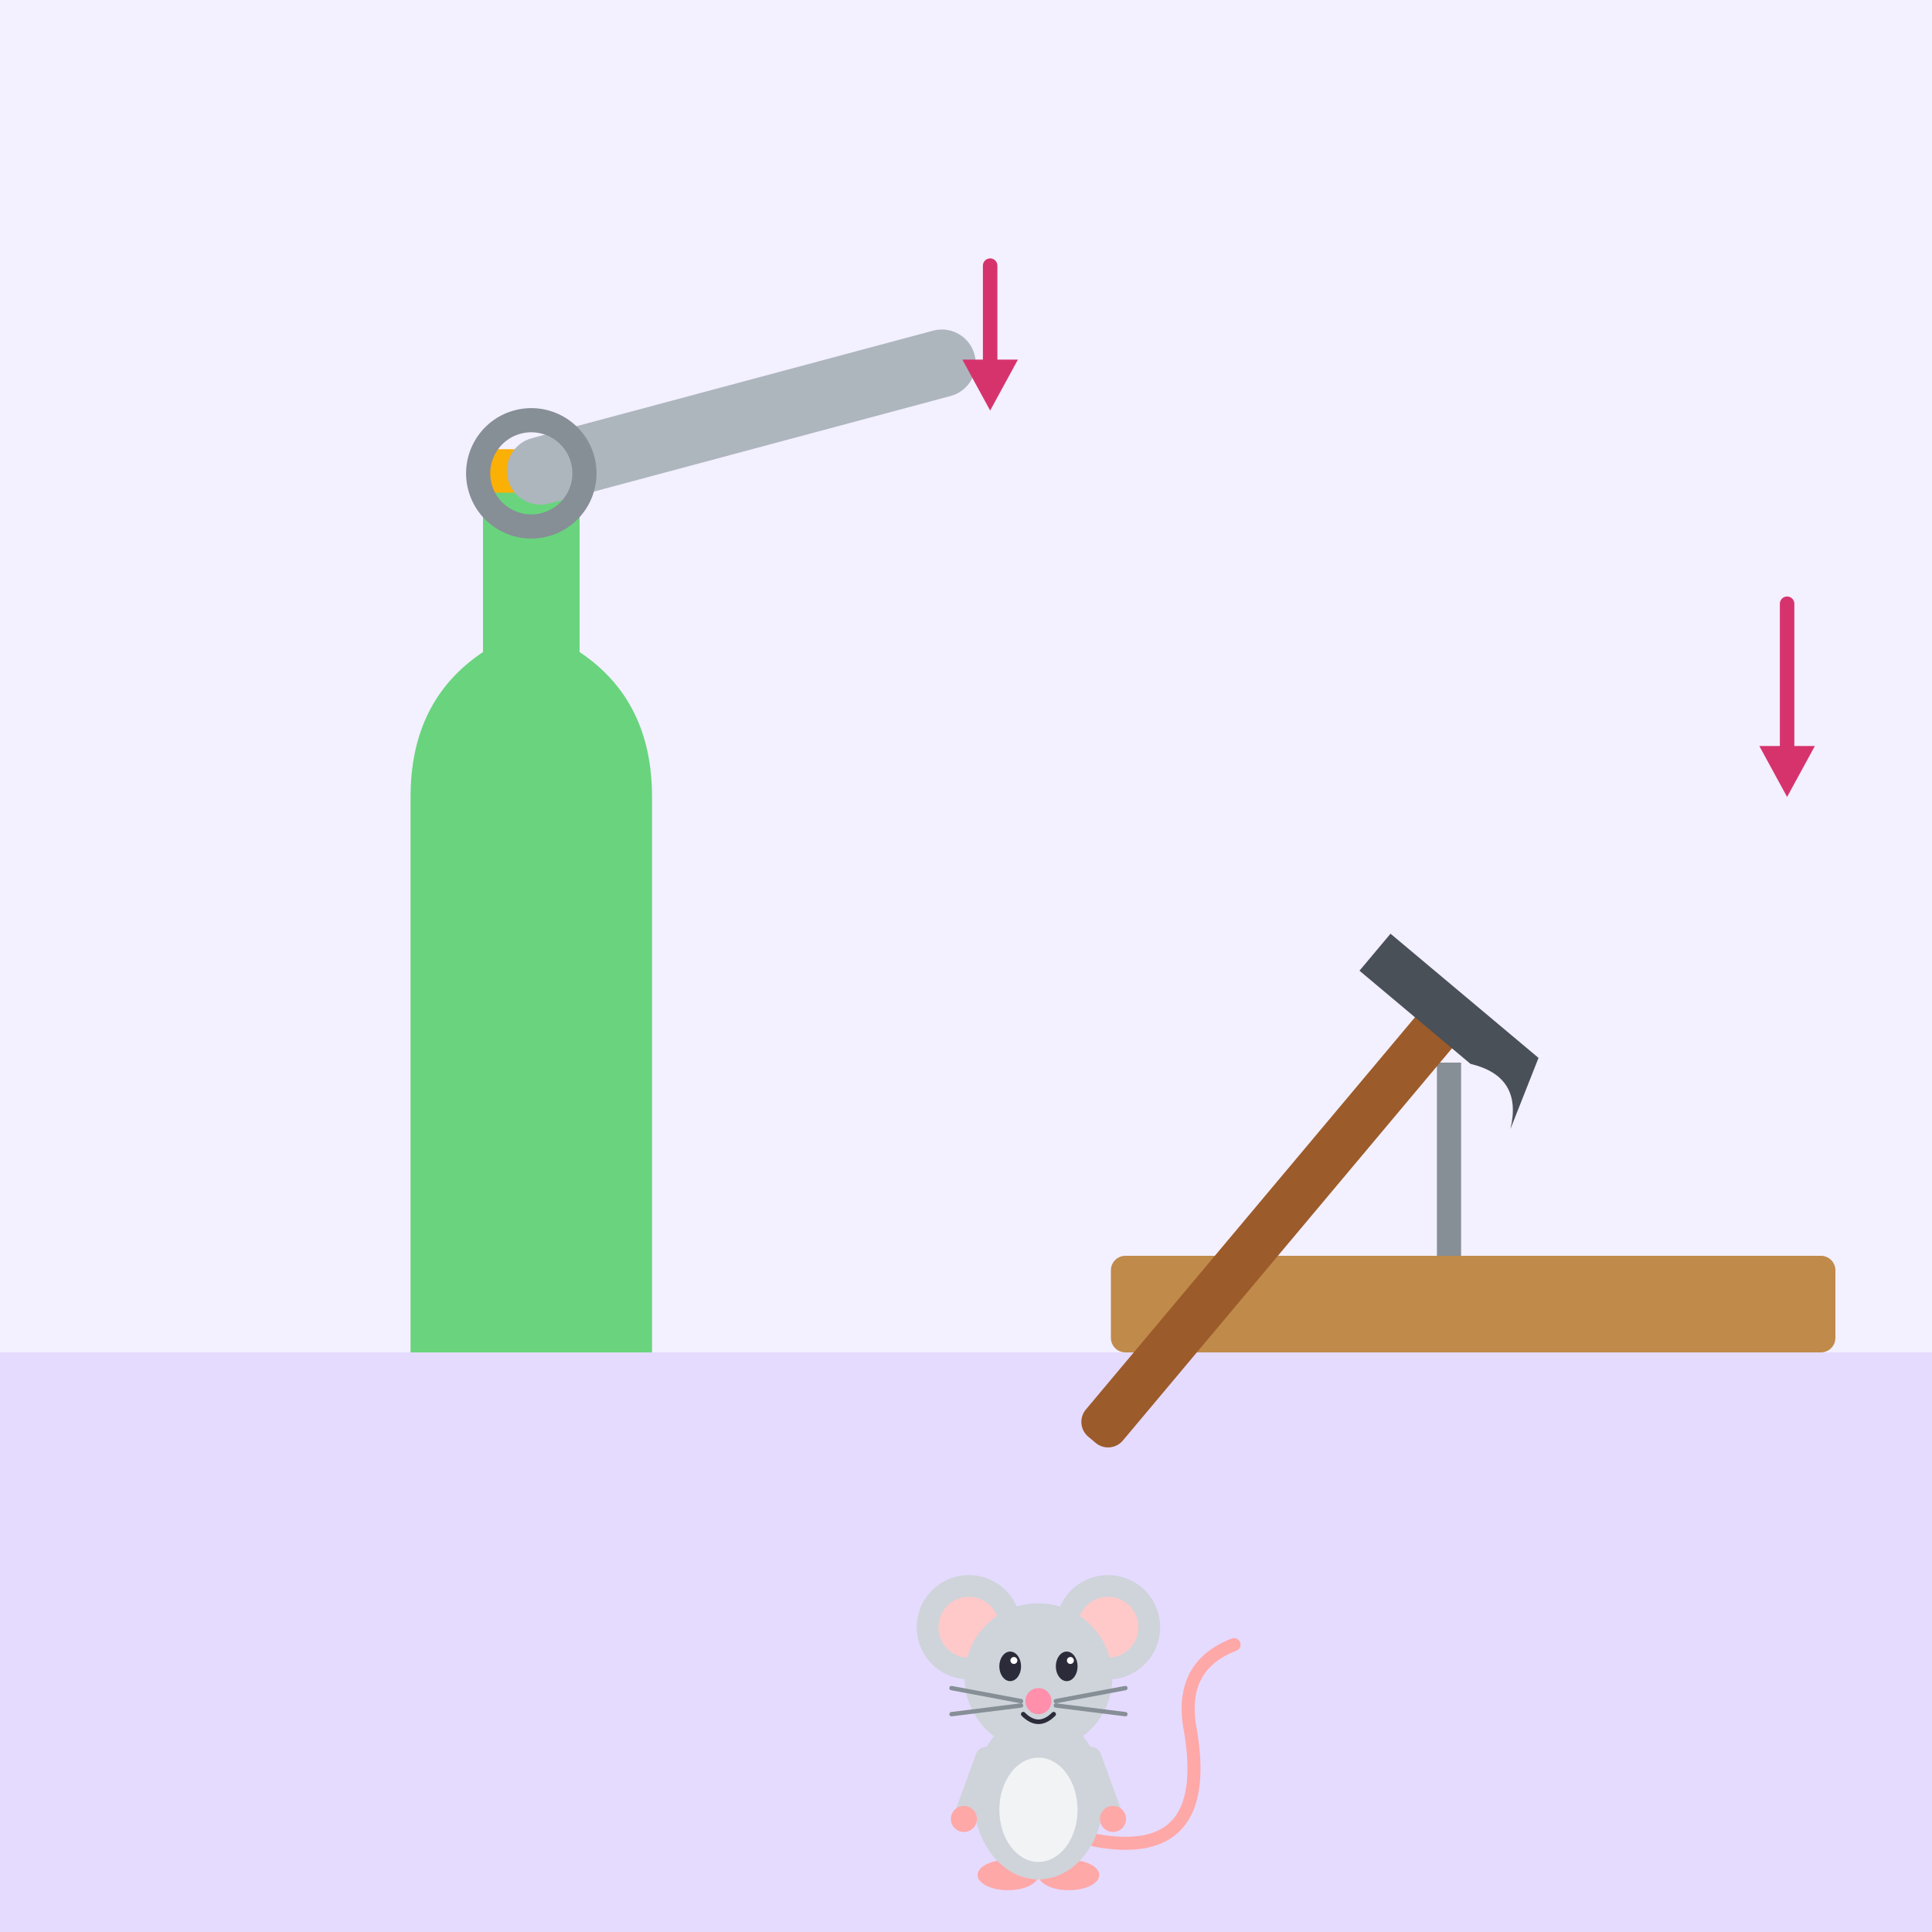
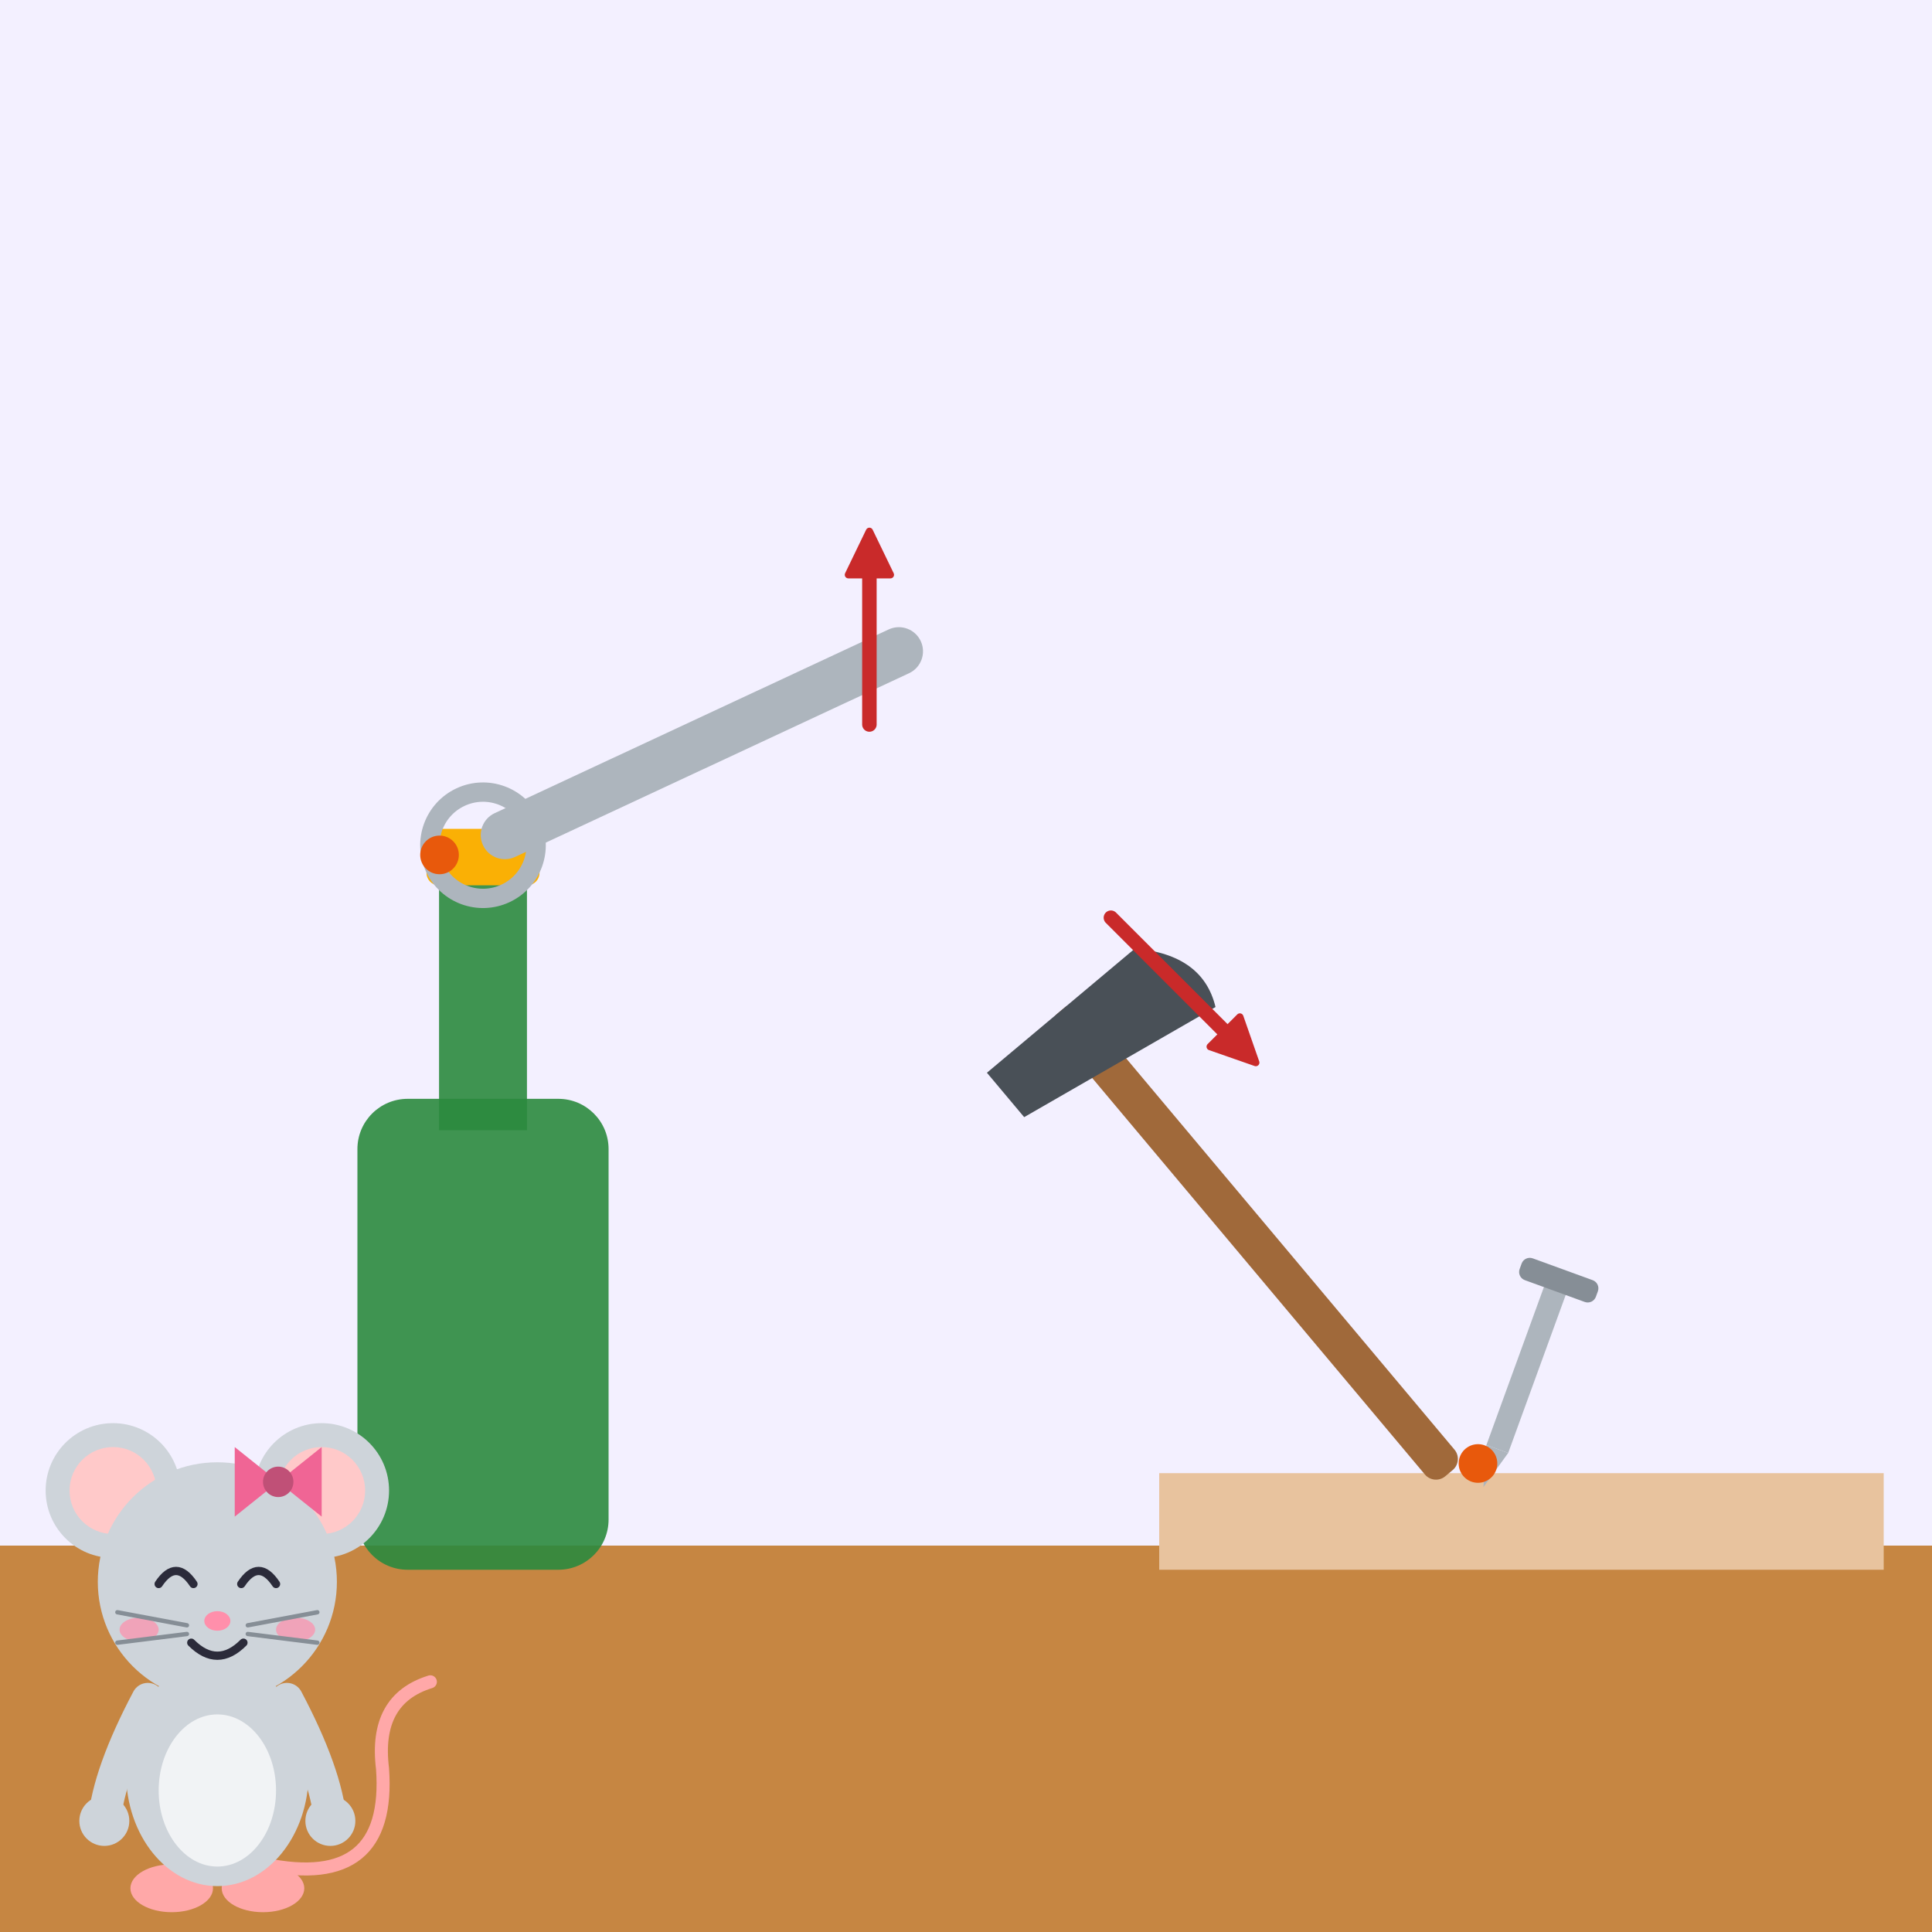
<svg xmlns="http://www.w3.org/2000/svg" viewBox="0 0 800 800" width="800" height="800">
  <rect x="0" y="0" width="800" height="800" fill="#f3f0ff" />
-   <rect x="0" y="560" width="800" height="240" fill="#e5dbff" />
-   <path d="M 170 560 L 170 330 Q 170 290 200 270 L 200 200 L 240 200 L 240 270 Q 270 290 270 330 L 270 560 Z" fill="#51cf66" opacity="0.85" />
-   <rect x="194" y="186" width="52" height="18" rx="4" fill="#fab005" />
-   <g transform="translate(220 196) rotate(-15)">
-     <rect x="-10" y="-14" width="200" height="28" rx="14" fill="#adb5bd" />
-     <circle cx="0" cy="0" r="22" fill="none" stroke="#868e96" stroke-width="10" />
+   <rect x="0" y="640" width="800" height="160" fill="#c68642" />
+   <g transform="translate(200 650) scale(1.3 1.3)">
+     <rect x="-40" y="-150" width="80" height="150" rx="16" fill="#2b8a3e" opacity="0.9" />
+     <rect x="-14" y="-220" width="28" height="80" fill="#2b8a3e" opacity="0.9" />
+     <rect x="-18" y="-236" width="36" height="18" rx="4" fill="#fab005" />
  </g>
-   <line x1="410" y1="110" x2="410" y2="155.6" stroke="#d6336c" stroke-width="6" stroke-linecap="round" />
-   <polygon points="410,170 398.5,148.9 421.5,148.9" fill="#d6336c" />
-   <rect x="460" y="520" width="300" height="40" rx="6" fill="#c08a4a" />
-   <rect x="595" y="440" width="10" height="80" fill="#868e96" />
-   <g transform="translate(600 420) rotate(40)">
-     <rect x="-10" y="0" width="20" height="230" rx="8" fill="#9c5b2a" />
-     <path d="M -40 -10 L 40 -10 L 50 20 Q 40 0 20 10 L -40 10 Z" fill="#495057" />
+   <g transform="translate(200 350) rotate(-25)">
+     <g>
+       <rect x="0" y="-10" width="200" height="20" rx="10" fill="#adb5bd" />
+       <circle cx="0" cy="0" r="22" fill="none" stroke="#adb5bd" stroke-width="8" />
+     </g>
  </g>
-   <line x1="740" y1="250" x2="740" y2="315.6" stroke="#d6336c" stroke-width="6" stroke-linecap="round" />
-   <polygon points="740,330 728.5,308.9 751.5,308.9" fill="#d6336c" />
-   <g transform="translate(430 780) scale(0.9 0.9)">
-     <path d="M 26 -20 Q 80 -10 70 -70 Q 64 -100 90 -110" fill="none" stroke="#ffa8a8" stroke-width="6" stroke-linecap="round" stroke-linejoin="round" />
-     <ellipse cx="-14" cy="-4" rx="14" ry="7" fill="#ffa8a8" />
-     <ellipse cx="14" cy="-4" rx="14" ry="7" fill="#ffa8a8" />
-     <ellipse cx="0" cy="-40" rx="30" ry="38" fill="#ced4da" />
-     <ellipse cx="0" cy="-34" rx="18" ry="24" fill="#f1f3f5" />
-     <line x1="-24" y1="-58" x2="-34.3" y2="-29.8" stroke="#ced4da" stroke-width="10" stroke-linecap="round" />
-     <circle cx="-34.3" cy="-29.8" r="6" fill="#ffa8a8" />
-     <line x1="24" y1="-58" x2="34.3" y2="-29.8" stroke="#ced4da" stroke-width="10" stroke-linecap="round" />
-     <circle cx="34.3" cy="-29.8" r="6" fill="#ffa8a8" />
-     <circle cx="-32" cy="-118" r="24" fill="#ced4da" />
-     <circle cx="32" cy="-118" r="24" fill="#ced4da" />
-     <circle cx="-32" cy="-118" r="14" fill="#ffc9c9" />
-     <circle cx="32" cy="-118" r="14" fill="#ffc9c9" />
-     <circle cx="0" cy="-95" r="34" fill="#ced4da" />
-     <ellipse cx="-13" cy="-100" rx="5" ry="6.8" fill="#2b2b3a" />
-     <ellipse cx="13" cy="-100" rx="5" ry="6.8" fill="#2b2b3a" />
-     <circle cx="-11.3" cy="-102.7" r="1.6" fill="#fff" />
-     <circle cx="14.7" cy="-102.7" r="1.6" fill="#fff" />
-     <circle cx="0" cy="-84" r="6" fill="#ff8fab" />
-     <path d="M -7 -78 Q 0 -71 7 -78" fill="none" stroke="#2b2b3a" stroke-width="2.1" stroke-linecap="round" stroke-linejoin="round" />
-     <line x1="8" y1="-84" x2="40" y2="-90" stroke="#868e96" stroke-width="2" stroke-linecap="round" />
-     <line x1="8" y1="-82" x2="40" y2="-78" stroke="#868e96" stroke-width="2" stroke-linecap="round" />
-     <line x1="-8" y1="-84" x2="-40" y2="-90" stroke="#868e96" stroke-width="2" stroke-linecap="round" />
-     <line x1="-8" y1="-82" x2="-40" y2="-78" stroke="#868e96" stroke-width="2" stroke-linecap="round" />
+   <g>
+     <line x1="360" y1="300" x2="360" y2="236" stroke="#c92a2a" stroke-width="6" stroke-linecap="round" />
+     <polygon points="360,220 368.7,238 351.3,238" fill="#c92a2a" stroke="#c92a2a" stroke-width="3" stroke-linejoin="round" />
+   </g>
+   <circle cx="182" cy="354" r="8" fill="#e8590c" />
+   <rect x="480" y="610" width="300" height="40" fill="#e8c39e" />
+   <g transform="translate(620 600) rotate(20) scale(1.2 1.2)">
+     <rect x="-4" y="-60" width="8" height="60" fill="#adb5bd" />
+     <polygon points="-4,0 4,0 0,14" fill="#adb5bd" />
+     <rect x="-14" y="-66" width="28" height="8" rx="3" fill="#868e96" />
+   </g>
+   <g transform="translate(600 610) rotate(-40)">
+     <g>
+       <rect x="-8" y="-250" width="16" height="250" rx="6" fill="#a0693a" />
+       <path d="M -40 -250 L 40 -250 Q 60 -230 50 -210 L -40 -226 Z" fill="#495057" />
+     </g>
+   </g>
+   <circle cx="612" cy="606" r="8" fill="#e8590c" />
+   <g>
+     <line x1="460" y1="380" x2="508.7" y2="428.7" stroke="#c92a2a" stroke-width="6" stroke-linecap="round" />
+     <polygon points="520,440 501.1,433.4 513.4,421.1" fill="#c92a2a" stroke="#c92a2a" stroke-width="3" stroke-linejoin="round" />
+   </g>
+   <g transform="translate(90 790) scale(0.9 0.9)">
+     <path d="M 22 -20 Q 80 -8 76 -64 Q 72 -96 98 -104" fill="none" stroke="#ffa8a8" stroke-width="6" stroke-linecap="round" stroke-linejoin="round" />
+     <ellipse cx="-21" cy="-9" rx="19" ry="11" fill="#ffa8a8" />
+     <ellipse cx="21" cy="-9" rx="19" ry="11" fill="#ffa8a8" />
+     <ellipse cx="0" cy="-62" rx="42" ry="52" fill="#ced4da" />
+     <ellipse cx="0" cy="-54" rx="27" ry="35" fill="#f1f3f5" />
+     <path d="M -32 -96 Q -50 -62 -52 -40" fill="none" stroke="#ced4da" stroke-width="15" stroke-linecap="round" stroke-linejoin="round" />
+     <path d="M 32 -96 Q 50 -62 52 -40" fill="none" stroke="#ced4da" stroke-width="15" stroke-linecap="round" stroke-linejoin="round" />
+     <circle cx="-52" cy="-40" r="11.5" fill="#ced4da" />
+     <circle cx="52" cy="-40" r="11.5" fill="#ced4da" />
+     <g>
+       <circle cx="-48" cy="-192" r="31" fill="#ced4da" />
+       <circle cx="-48" cy="-192" r="20" fill="#ffc9c9" />
+       <circle cx="48" cy="-192" r="31" fill="#ced4da" />
+       <circle cx="48" cy="-192" r="20" fill="#ffc9c9" />
+       <circle cx="0" cy="-150" r="55" fill="#ced4da" />
+       <ellipse cx="-36" cy="-128" rx="9" ry="5.5" fill="#ff8fab" opacity="0.7" />
+       <ellipse cx="36" cy="-128" rx="9" ry="5.5" fill="#ff8fab" opacity="0.7" />
+       <path d="M -27 -149 Q -19 -161 -11 -149" fill="none" stroke="#2b2b3a" stroke-width="3.8" stroke-linecap="round" stroke-linejoin="round" />
+       <path d="M 11 -149 Q 19 -161 27 -149" fill="none" stroke="#2b2b3a" stroke-width="3.8" stroke-linecap="round" stroke-linejoin="round" />
+       <ellipse cx="0" cy="-132" rx="6" ry="4.5" fill="#ff8fab" />
+       <path d="M -12 -122 Q 0 -110 12 -122" fill="none" stroke="#2b2b3a" stroke-width="3.8" stroke-linecap="round" stroke-linejoin="round" />
+       <line x1="-14" y1="-130" x2="-46" y2="-136" stroke="#868e96" stroke-width="2" stroke-linecap="round" />
+       <line x1="-14" y1="-126" x2="-46" y2="-122" stroke="#868e96" stroke-width="2" stroke-linecap="round" />
+       <line x1="14" y1="-130" x2="46" y2="-136" stroke="#868e96" stroke-width="2" stroke-linecap="round" />
+       <line x1="14" y1="-126" x2="46" y2="-122" stroke="#868e96" stroke-width="2" stroke-linecap="round" />
+       <g>
+         <polygon points="28,-196 8,-212 8,-180" fill="#f06595" />
+         <polygon points="28,-196 48,-212 48,-180" fill="#f06595" />
+         <circle cx="28" cy="-196" r="7" fill="#c05077" />
+       </g>
+     </g>
  </g>
</svg>
